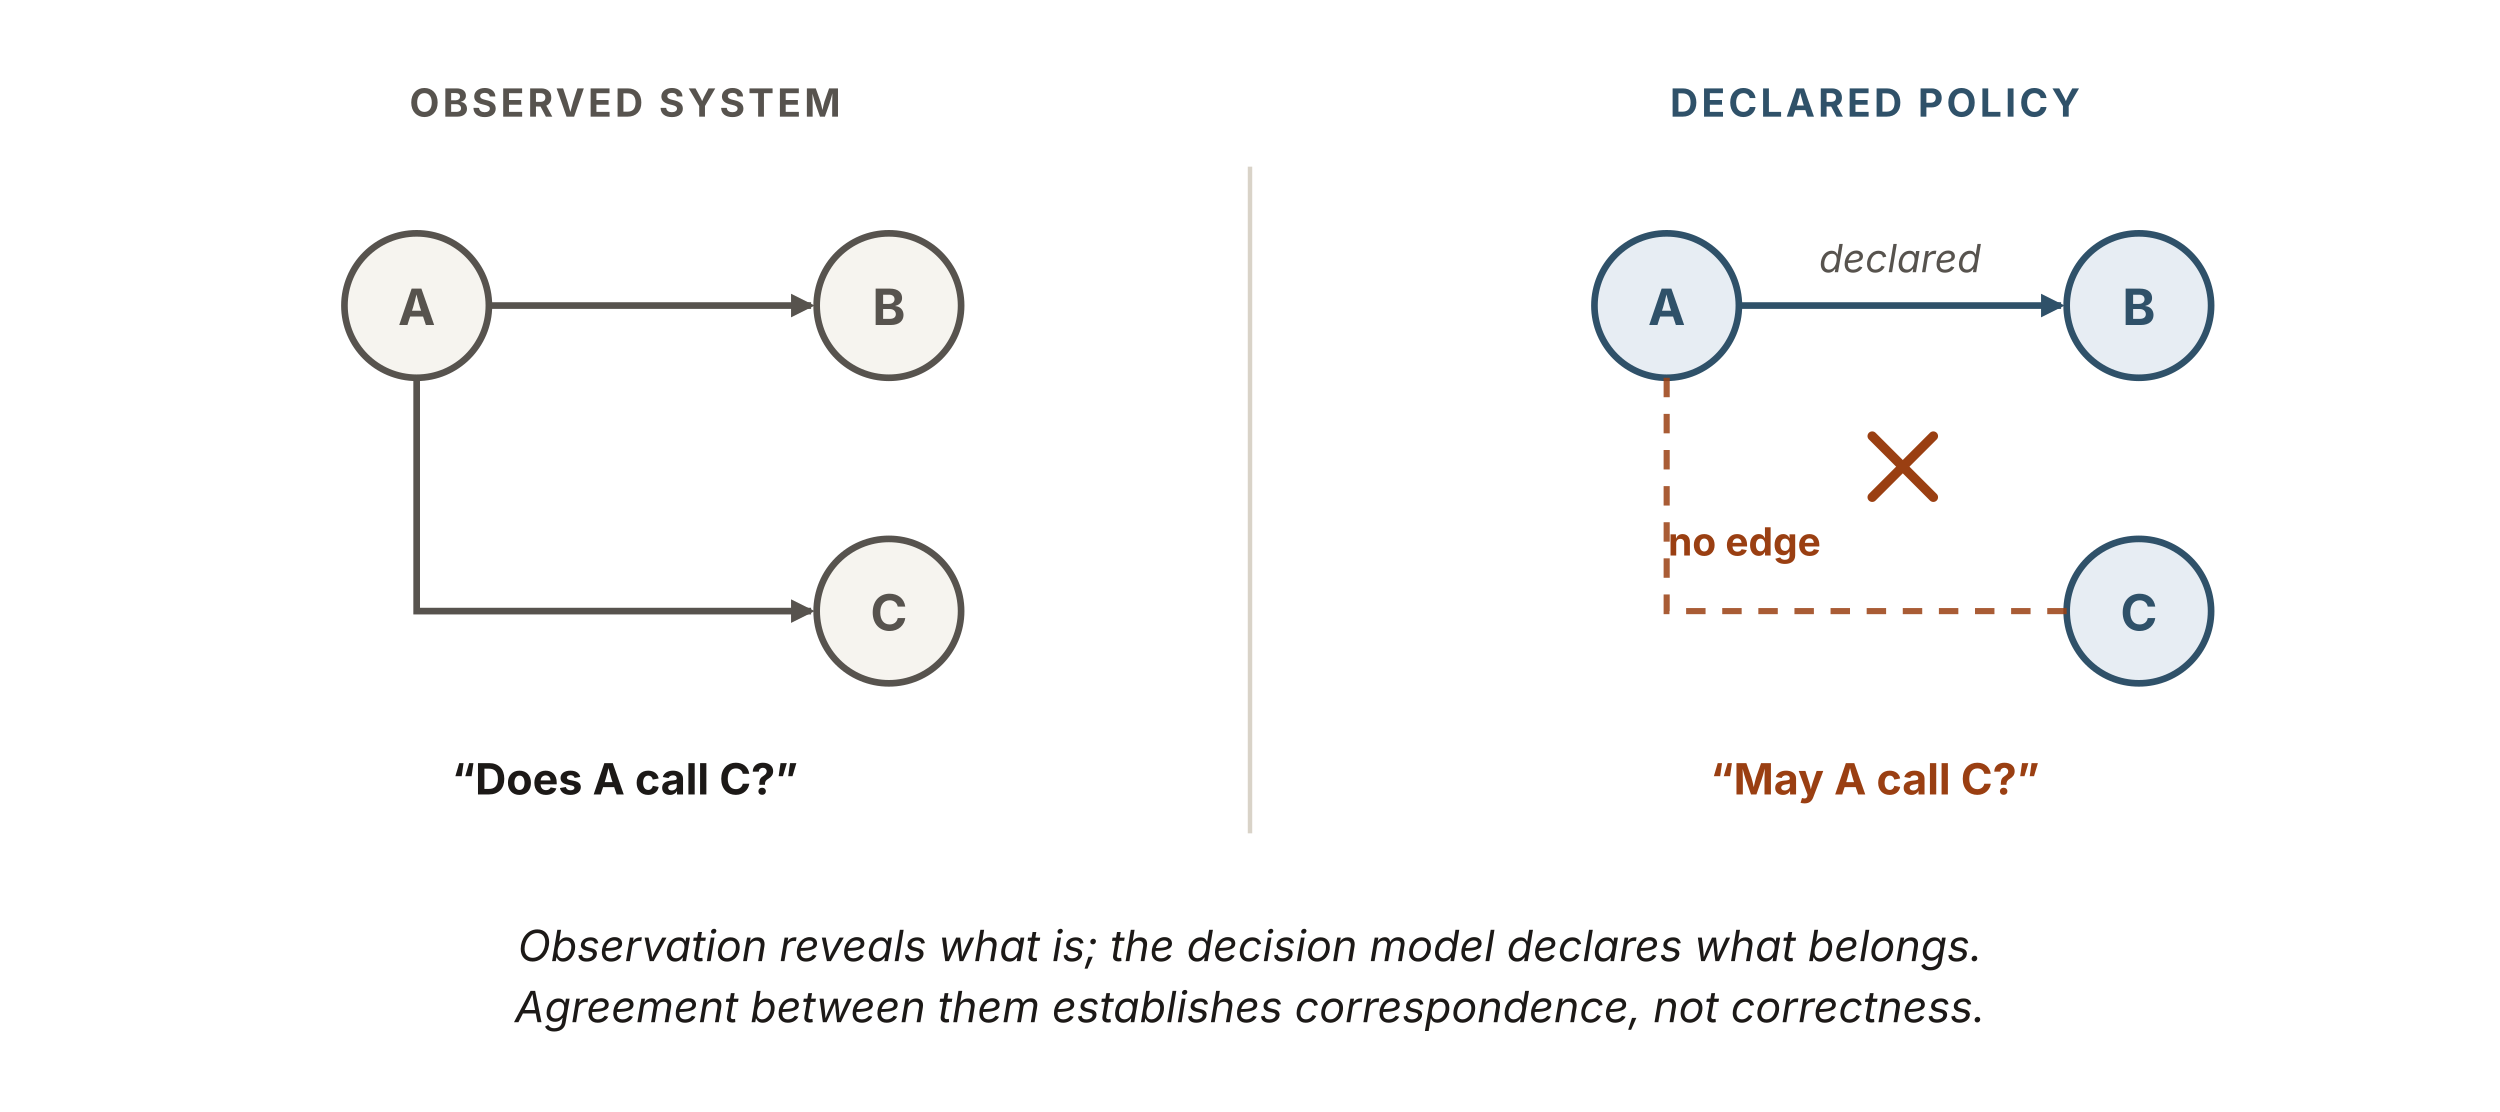
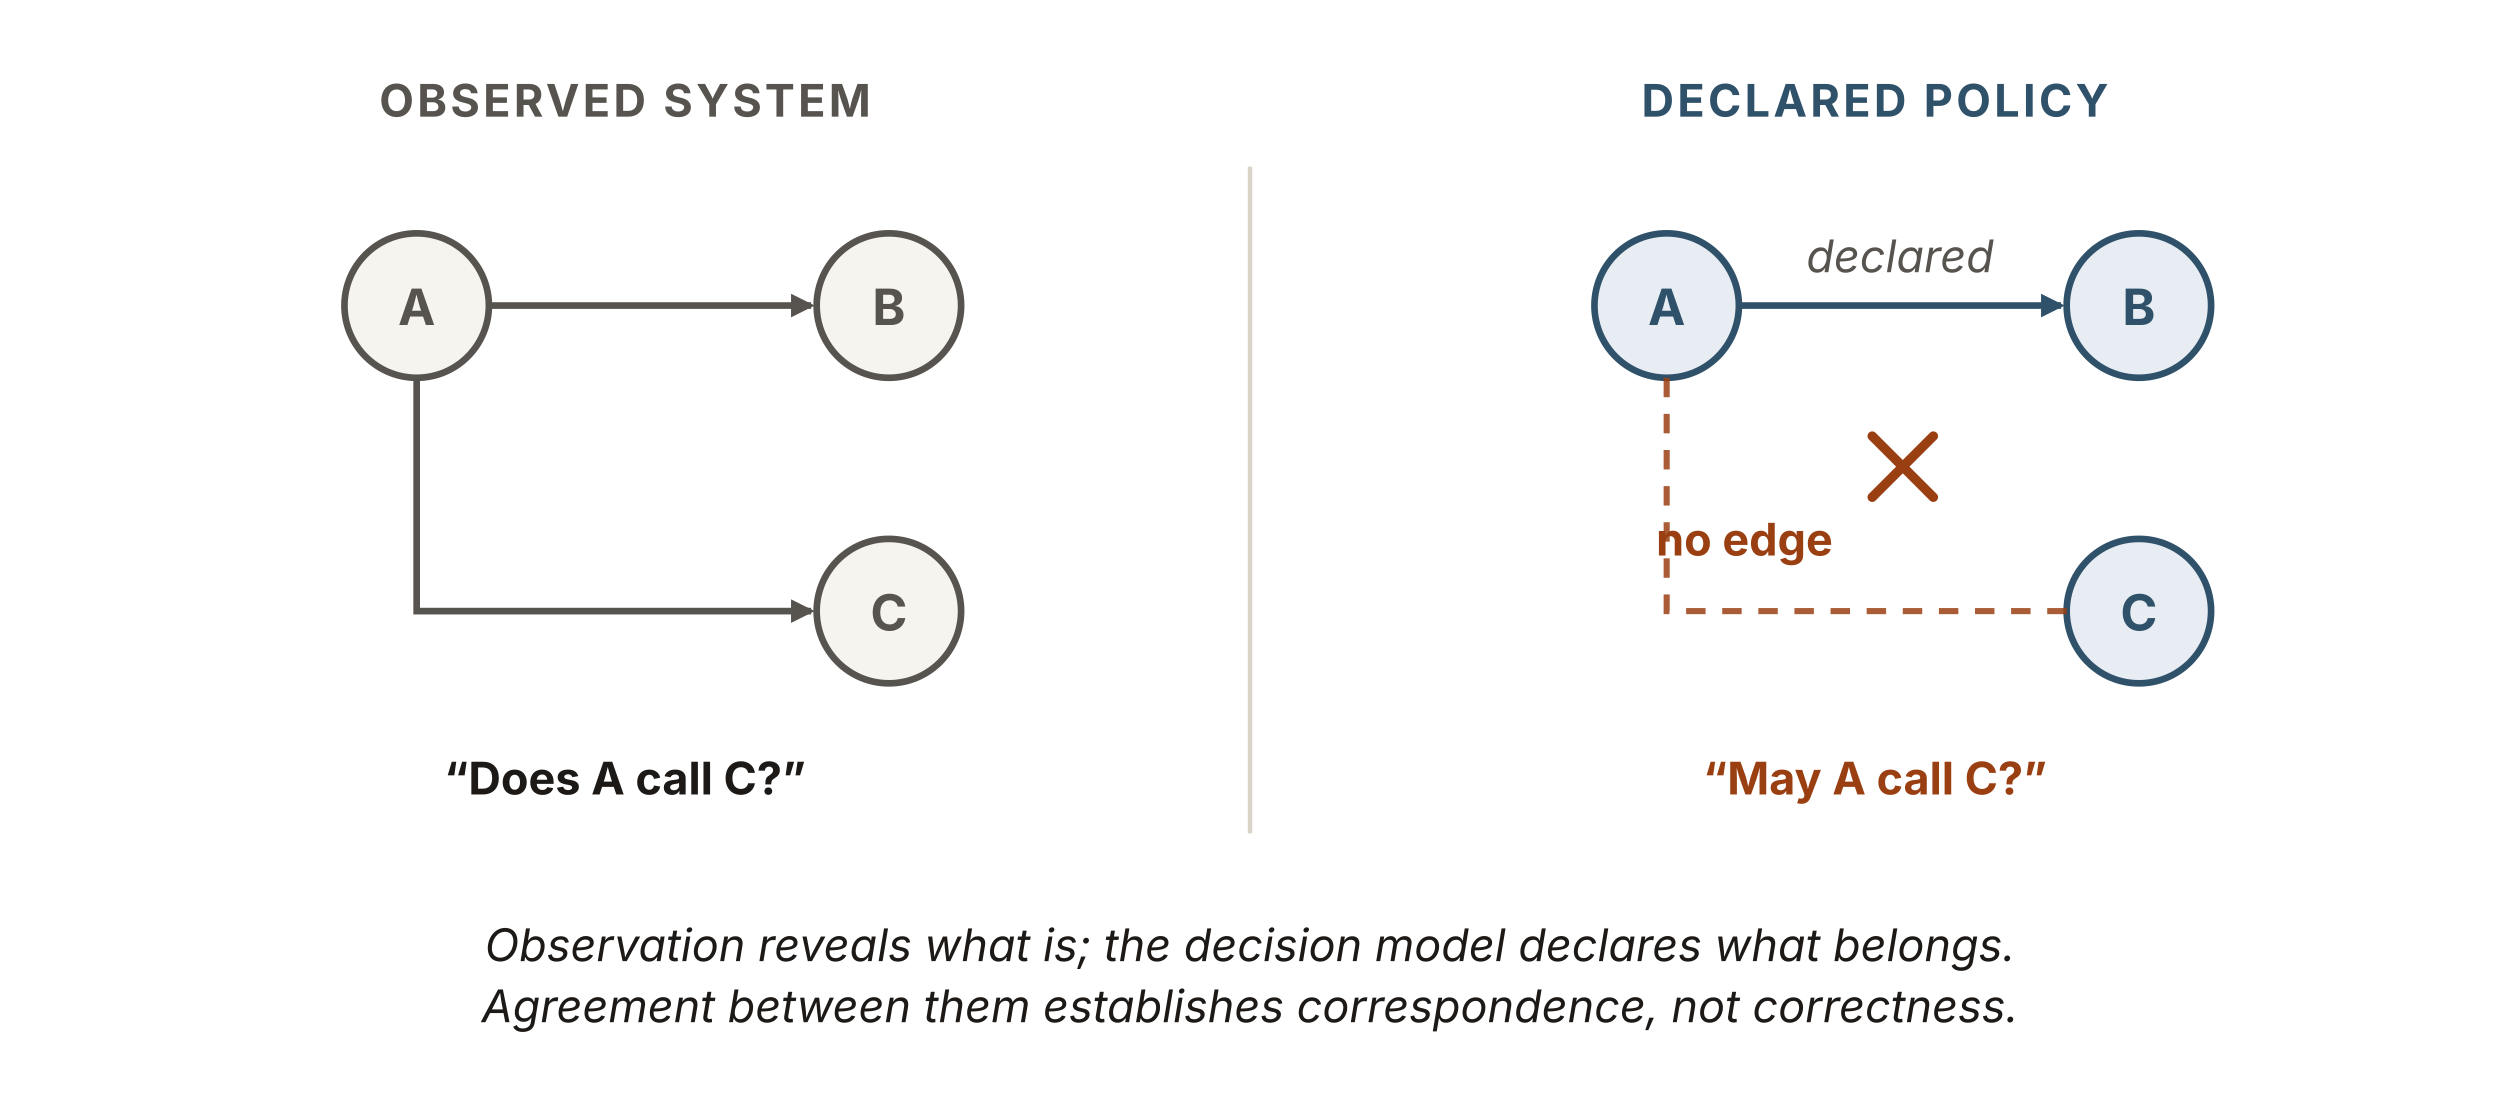
<svg xmlns="http://www.w3.org/2000/svg" viewBox="0 0 900 400" width="900" height="400" role="img" aria-labelledby="ovTitle ovDesc" font-family="'Source Sans 3', -apple-system, 'Segoe UI', sans-serif">
  <defs>
    <marker id="ov-k" viewBox="0 0 10 10" refX="8.5" refY="5" markerWidth="8.5" markerHeight="8.5" orient="auto" markerUnits="userSpaceOnUse">
      <path d="M0 0 L10 5 L0 10 z" fill="#57534e" />
    </marker>
    <marker id="ov-b" viewBox="0 0 10 10" refX="8.5" refY="5" markerWidth="8.5" markerHeight="8.5" orient="auto" markerUnits="userSpaceOnUse">
      <path d="M0 0 L10 5 L0 10 z" fill="#2f5169" />
    </marker>
  </defs>
  <line x1="450" y1="60" x2="450" y2="300" stroke="#d9d3c8" stroke-width="1.6" />
-   <text x="225" y="42" text-anchor="middle" font-size="14" font-weight="700" letter-spacing="1.2" fill="#57534e">OBSERVED SYSTEM</text>
+   <text x="225" y="42" text-anchor="middle" font-size="16.2" font-weight="700" letter-spacing="1.2" fill="#57534e">OBSERVED SYSTEM</text>
  <g font-size="18" font-weight="700" text-anchor="middle">
    <circle id="ov-obs-a" cx="150" cy="110" r="26" fill="#f6f4ef" stroke="#57534e" stroke-width="2.4" />
    <text x="150" y="117" fill="#57534e">A</text>
    <circle id="ov-obs-b" cx="320" cy="110" r="26" fill="#f6f4ef" stroke="#57534e" stroke-width="2.4" />
    <text x="320" y="117" fill="#57534e">B</text>
    <circle id="ov-obs-c" cx="320" cy="220" r="26" fill="#f6f4ef" stroke="#57534e" stroke-width="2.4" />
    <text x="320" y="227" fill="#57534e">C</text>
  </g>
  <line x1="176" y1="110" x2="292" y2="110" stroke="#57534e" stroke-width="2.4" marker-end="url(#ov-k)" />
  <path fill="none" stroke="#57534e" stroke-width="2.4" marker-end="url(#ov-k)" d="M150,136 L150,220 L292,220" />
-   <text x="225" y="286" text-anchor="middle" font-size="15.5" font-weight="700" fill="#1c1917">“Does A call C?”</text>
-   <text x="675" y="42" text-anchor="middle" font-size="14" font-weight="700" letter-spacing="1.2" fill="#2f5169">DECLARED POLICY</text>
+   <text x="225" y="286" text-anchor="middle" font-size="16.2" font-weight="700" fill="#1c1917">“Does A call C?”</text>
+   <text x="675" y="42" text-anchor="middle" font-size="16.2" font-weight="700" letter-spacing="1.2" fill="#2f5169">DECLARED POLICY</text>
  <g font-size="18" font-weight="700" text-anchor="middle">
    <circle id="ov-dec-a" cx="600" cy="110" r="26" fill="#e7edf3" stroke="#2f5169" stroke-width="2.4" />
    <text x="600" y="117" fill="#2f5169">A</text>
    <circle id="ov-dec-b" cx="770" cy="110" r="26" fill="#e7edf3" stroke="#2f5169" stroke-width="2.4" />
    <text x="770" y="117" fill="#2f5169">B</text>
    <circle id="ov-dec-c" cx="770" cy="220" r="26" fill="#e7edf3" stroke="#2f5169" stroke-width="2.4" />
    <text x="770" y="227" fill="#2f5169">C</text>
  </g>
  <line x1="626" y1="110" x2="742" y2="110" stroke="#2f5169" stroke-width="2.4" marker-end="url(#ov-b)" />
-   <text x="684" y="98" text-anchor="middle" font-size="14" font-style="italic" fill="#57534e">declared</text>
+   <text x="684" y="98" text-anchor="middle" font-size="16.2" font-style="italic" fill="#57534e">declared</text>
  <path fill="none" stroke="#9a3f12" stroke-width="2.2" stroke-dasharray="7 6" opacity="0.85" d="M600,136 L600,220 L744,220" />
  <g stroke="#9a3f12" stroke-width="3.4" stroke-linecap="round">
    <line x1="674" y1="157" x2="696" y2="179" />
    <line x1="696" y1="157" x2="674" y2="179" />
  </g>
-   <text x="628" y="200" text-anchor="middle" font-size="14" font-weight="700" fill="#9a3f12">no edge</text>
-   <text x="675" y="286" text-anchor="middle" font-size="15.5" font-weight="700" fill="#9a3f12">“May A call C?”</text>
-   <text x="450" y="346" text-anchor="middle" font-size="15.5" font-style="italic" fill="#1c1917">Observation reveals what is; the decision model declares what belongs.</text>
-   <text x="450" y="368" text-anchor="middle" font-size="15.5" font-style="italic" fill="#1c1917">Agreement between them establishes correspondence, not correctness.</text>
+   <text x="628" y="200" text-anchor="middle" font-size="16.2" font-weight="700" fill="#9a3f12">no edge</text>
+   <text x="675" y="286" text-anchor="middle" font-size="16.2" font-weight="700" fill="#9a3f12">“May A call C?”</text>
+   <text x="450" y="346" text-anchor="middle" font-size="16.2" font-style="italic" fill="#1c1917">Observation reveals what is; the decision model declares what belongs.</text>
+   <text x="450" y="368" text-anchor="middle" font-size="16.2" font-style="italic" fill="#1c1917">Agreement between them establishes correspondence, not correctness.</text>
</svg>
